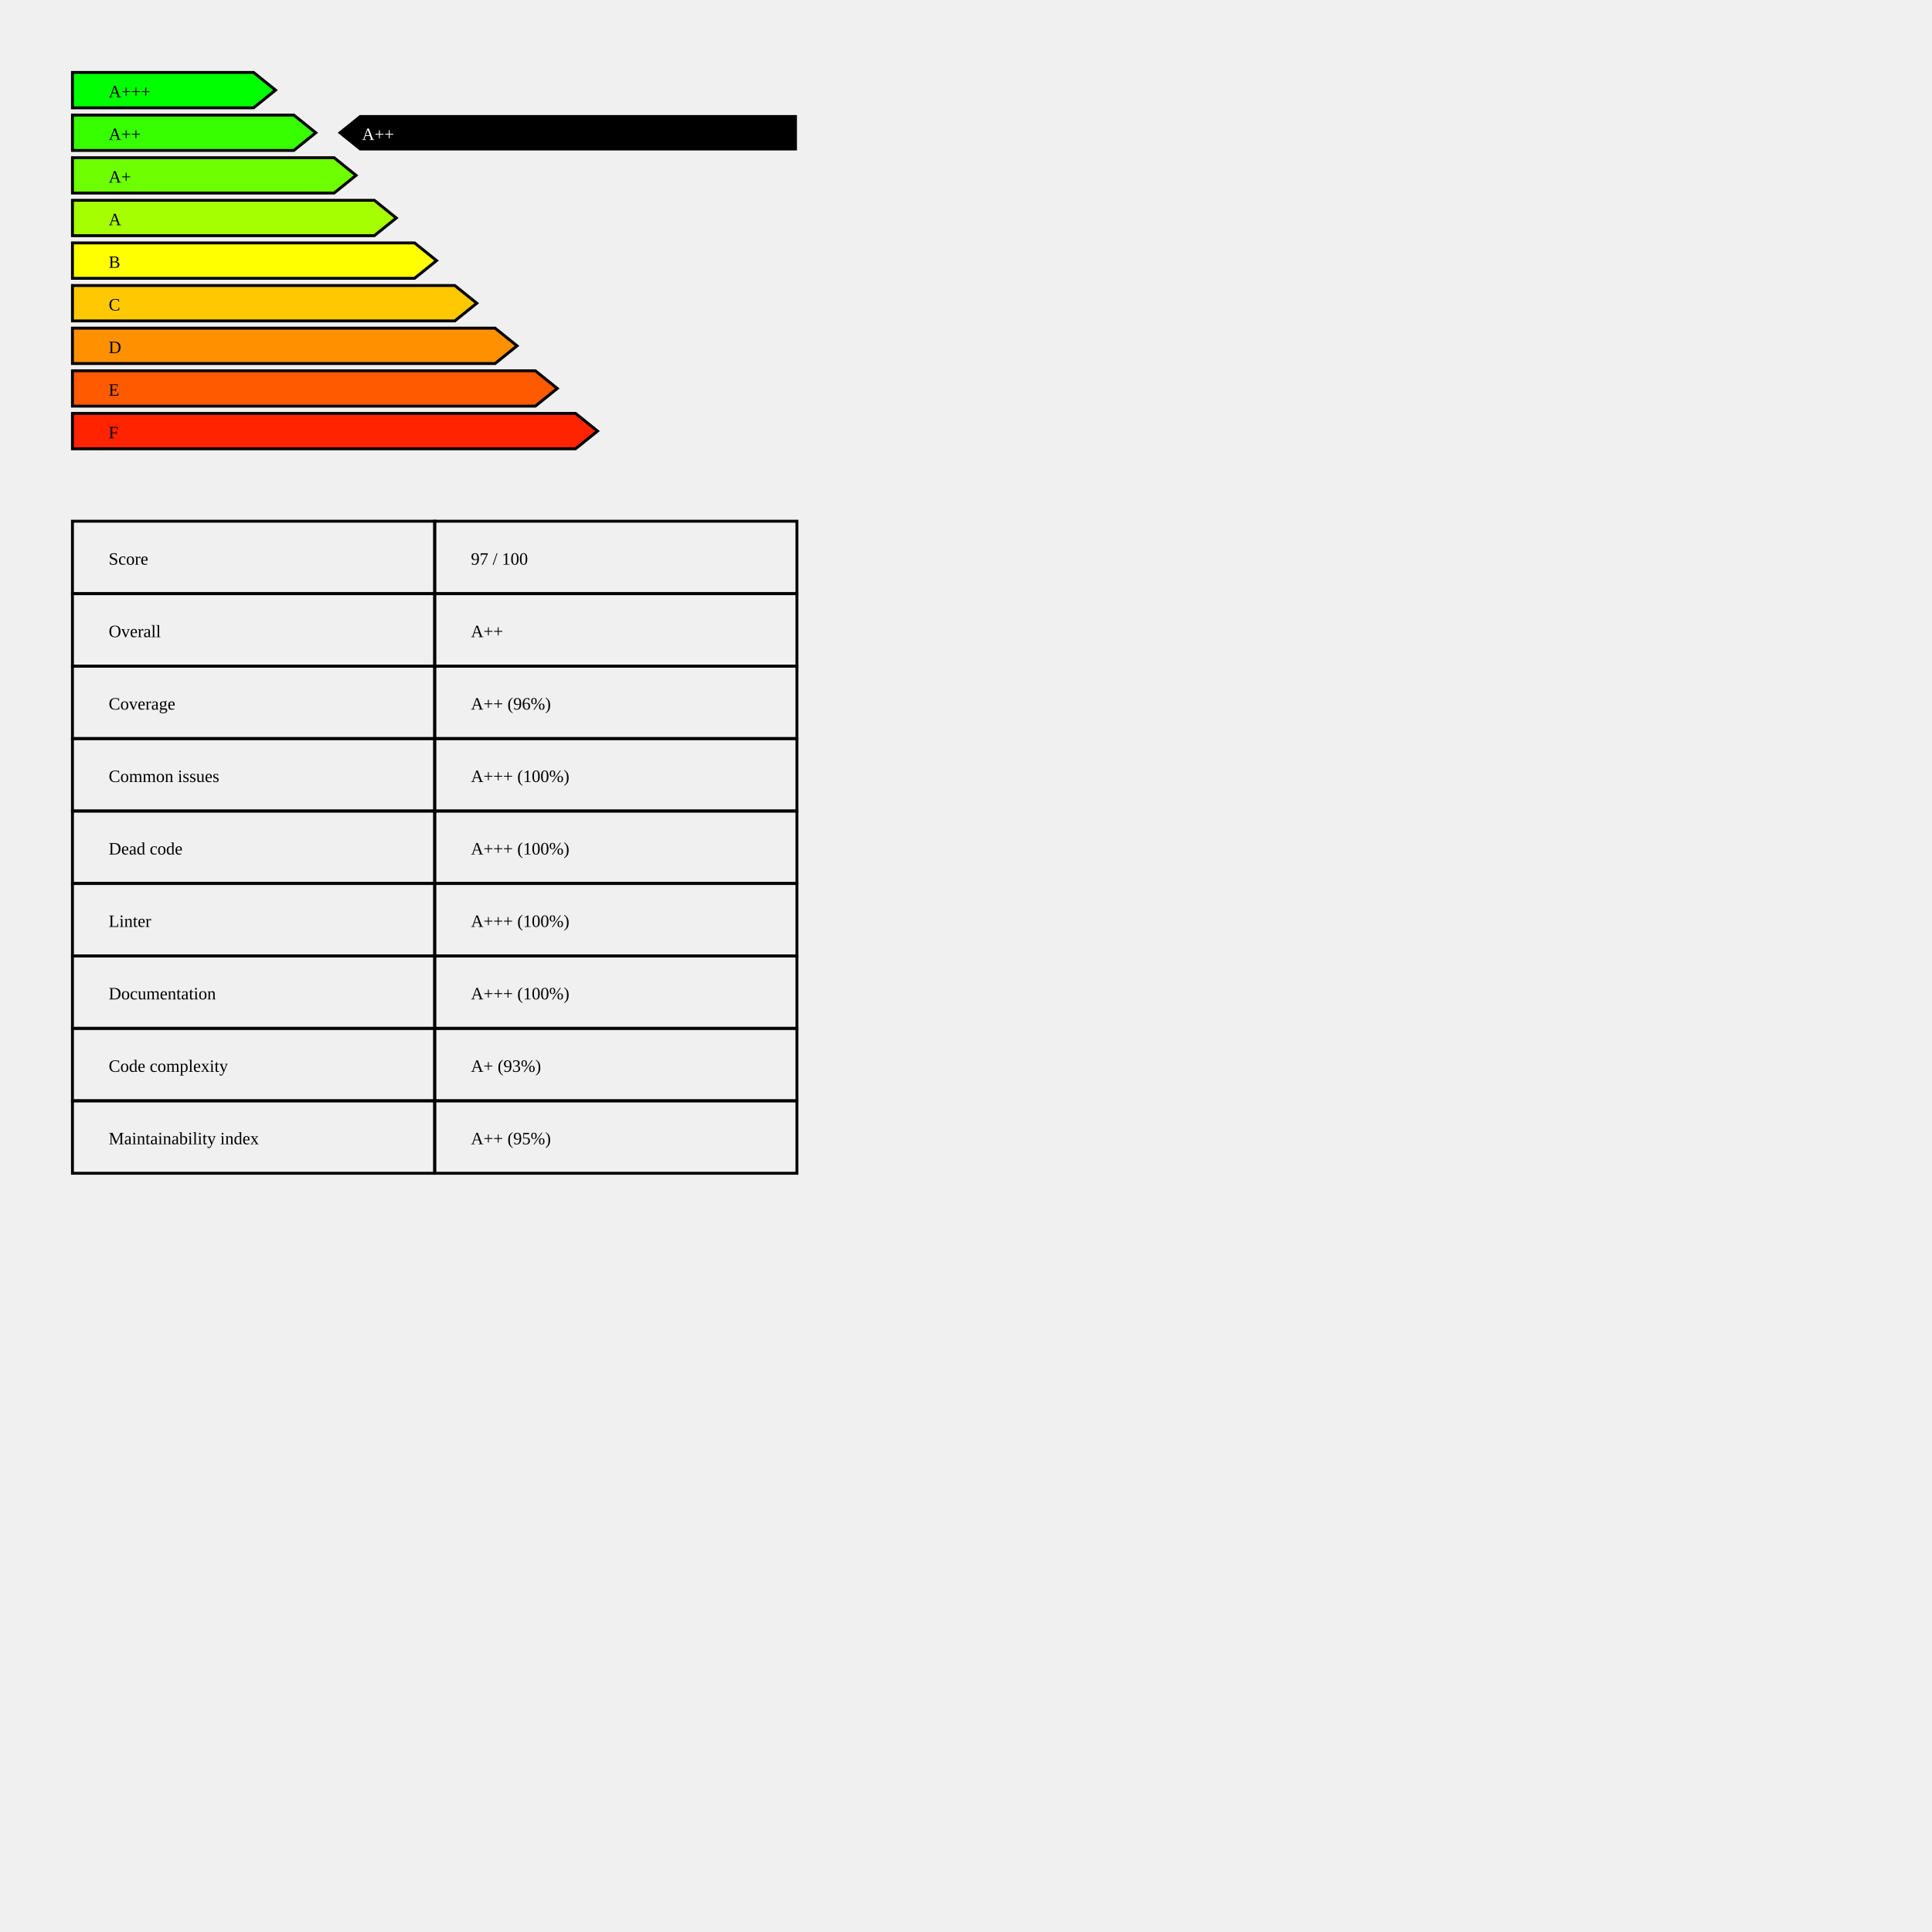
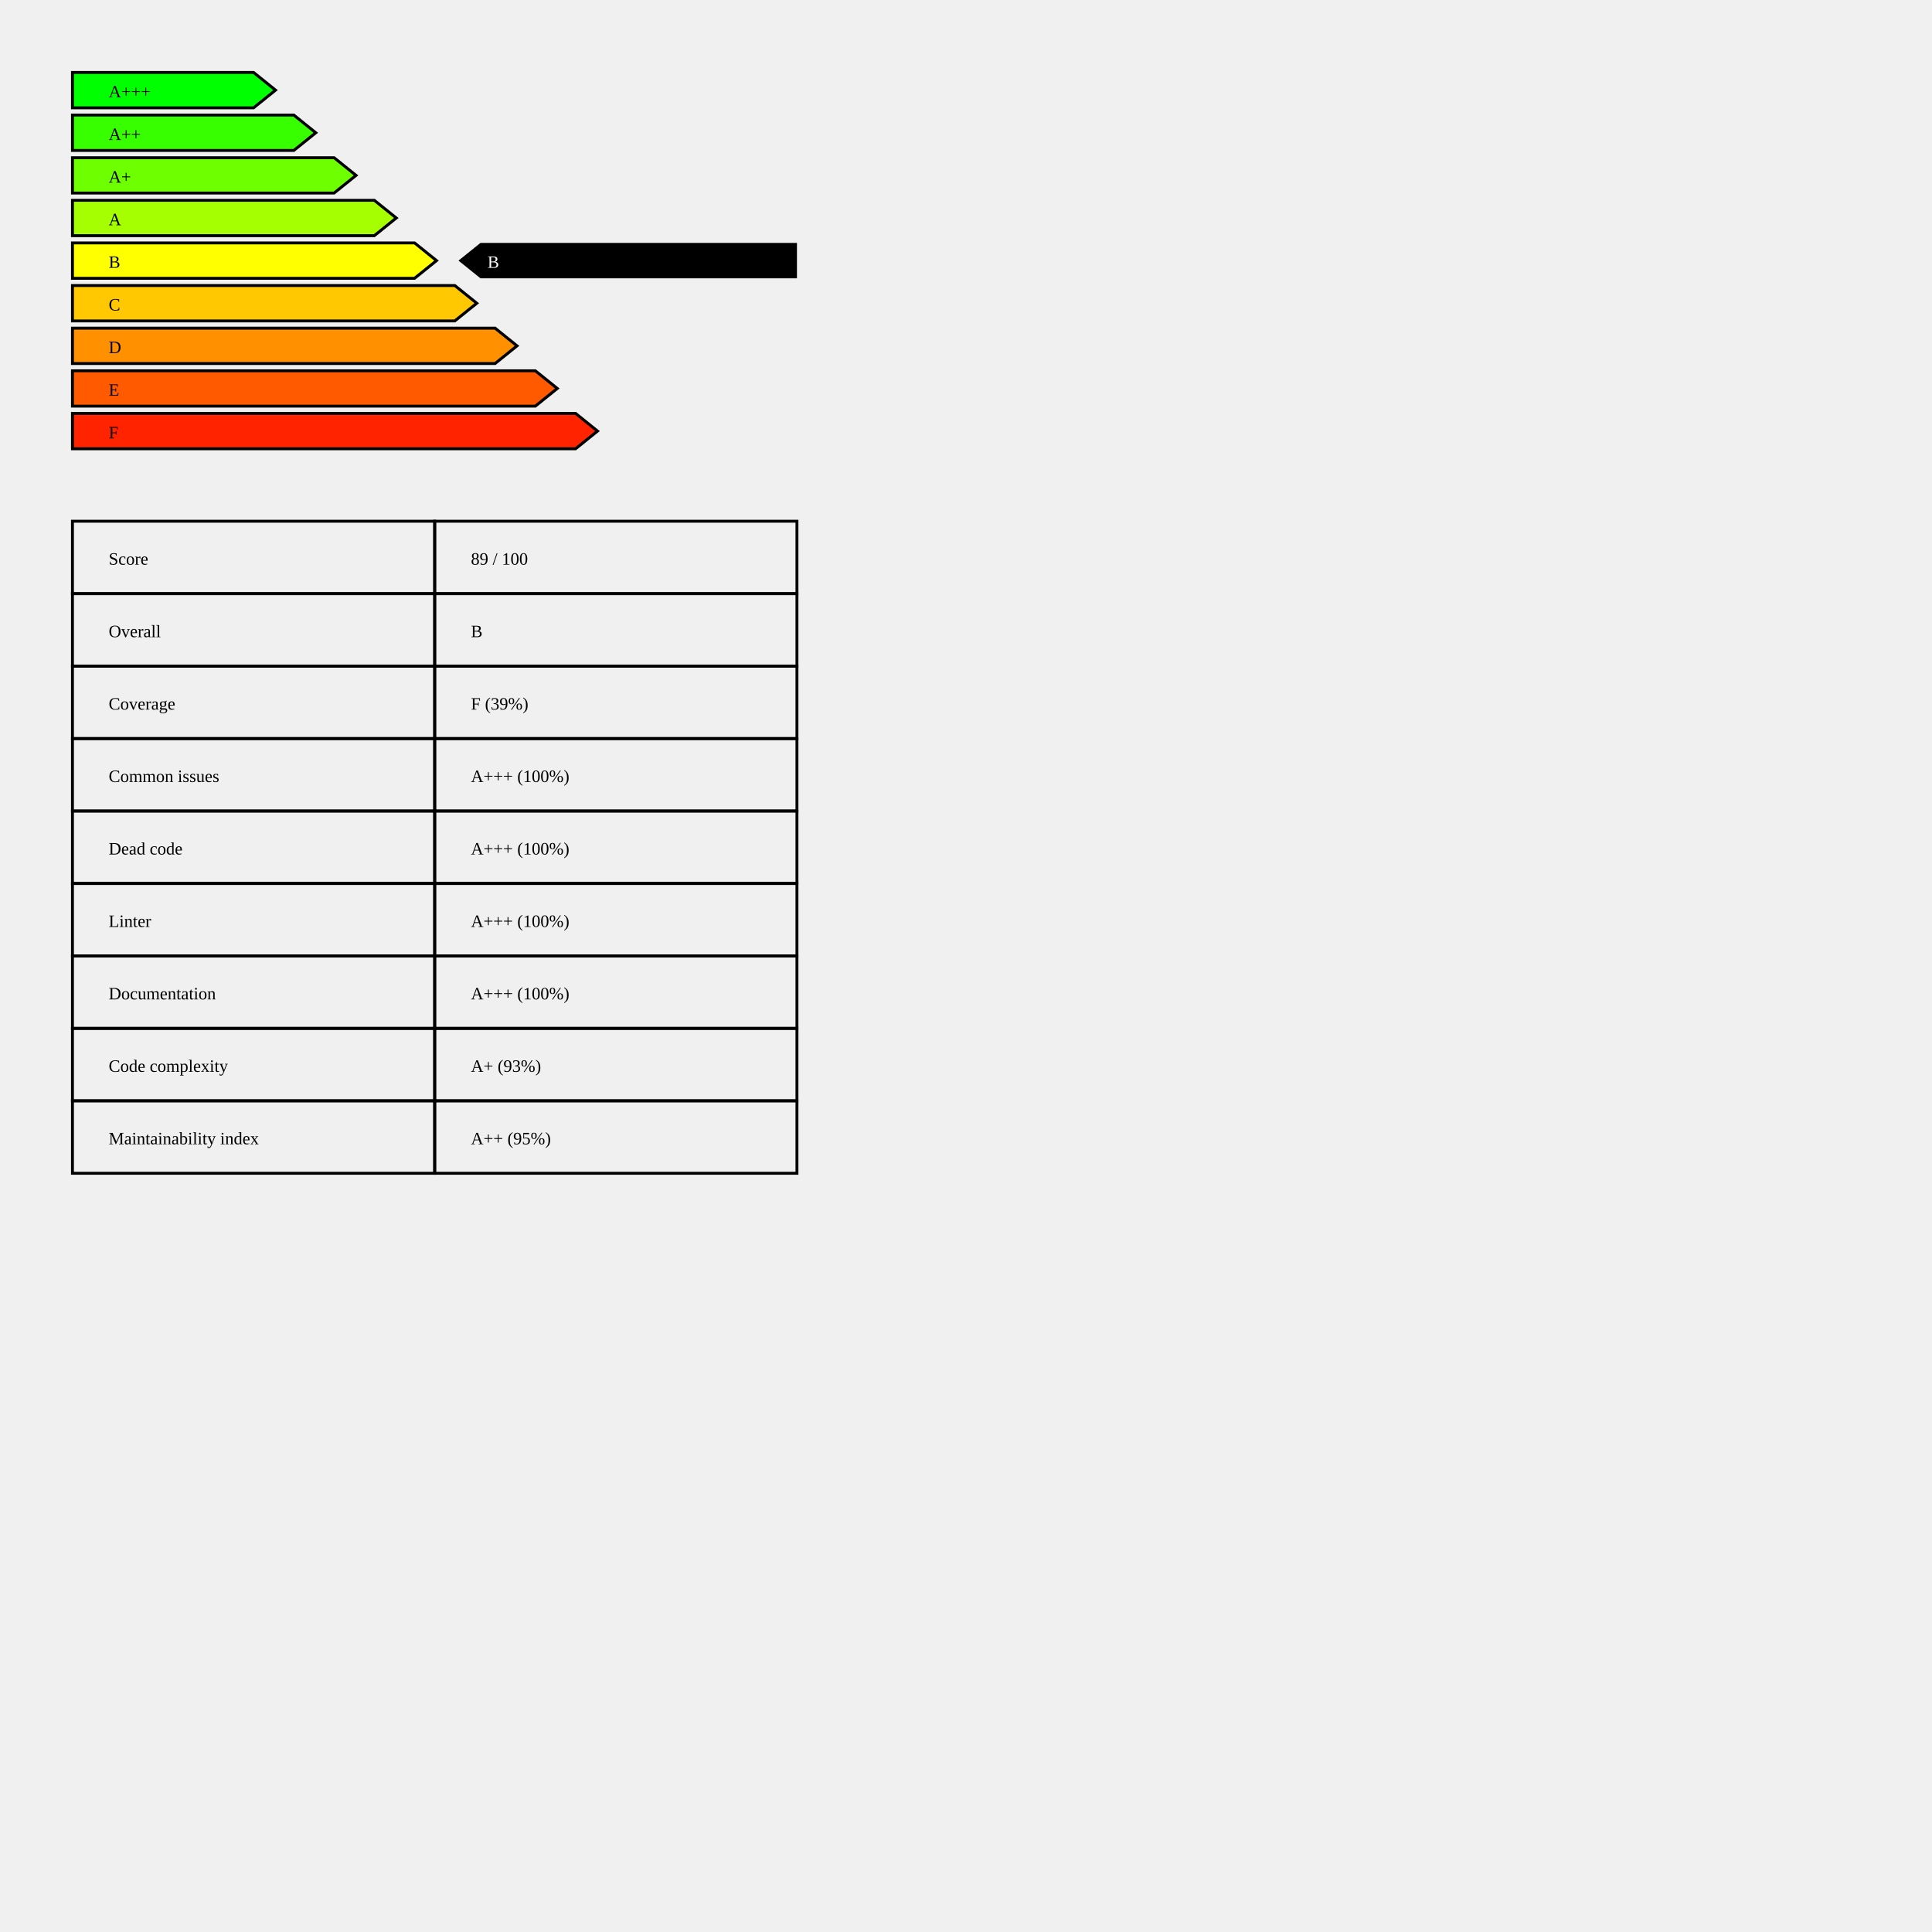
<svg xmlns="http://www.w3.org/2000/svg" baseProfile="full" height="1000pt" version="1.1" width="1000pt">
  <defs />
  <polygon points="50,50.0 175.0,50.0 190.152,62.206 175.0,74.412 50,74.412 50,50.0" style="fill:rgb(0 255 0);stroke:black;stroke-width:2;" />
  <text x="75.0" y="67.206">A+++</text>
  <polygon points="50,79.412 202.778,79.412 217.929,91.618 202.778,103.824 50,103.824 50,79.412" style="fill:rgb(55 255 0);stroke:black;stroke-width:2;" />
  <text x="75.0" y="96.618">A++</text>
  <polygon points="50,108.824 230.556,108.824 245.707,121.029 230.556,133.235 50,133.235 50,108.824" style="fill:rgb(110 255 0);stroke:black;stroke-width:2;" />
  <text x="75.0" y="126.029">A+</text>
  <polygon points="50,138.235 258.333,138.235 273.485,150.441 258.333,162.647 50,162.647 50,138.235" style="fill:rgb(165 255 0);stroke:black;stroke-width:2;" />
  <text x="75.0" y="155.441">A</text>
  <polygon points="50,167.647 286.111,167.647 301.263,179.853 286.111,192.059 50,192.059 50,167.647" style="fill:rgb(255 255 0);stroke:black;stroke-width:2;" />
  <text x="75.0" y="184.853">B</text>
  <polygon points="50,197.059 313.889,197.059 329.04,209.265 313.889,221.471 50,221.471 50,197.059" style="fill:rgb(255 200 0);stroke:black;stroke-width:2;" />
  <text x="75.0" y="214.265">C</text>
  <polygon points="50,226.471 341.667,226.471 356.818,238.676 341.667,250.882 50,250.882 50,226.471" style="fill:rgb(255 145 0);stroke:black;stroke-width:2;" />
  <text x="75.0" y="243.676">D</text>
  <polygon points="50,255.882 369.444,255.882 384.596,268.088 369.444,280.294 50,280.294 50,255.882" style="fill:rgb(255 90 0);stroke:black;stroke-width:2;" />
  <text x="75.0" y="273.088">E</text>
  <polygon points="50,285.294 397.222,285.294 412.374,297.5 397.222,309.706 50,309.706 50,285.294" style="fill:rgb(255 35 0);stroke:black;stroke-width:2;" />
  <text x="75.0" y="302.5">F</text>
-   <polygon points="248.232,79.412 233.081,91.618 248.232,103.824 550,103.824 550,79.412" style="fill:black;" />
-   <text fill="white" x="249.798" y="96.618">A++</text>
+   <polygon points="331.566,167.647 316.414,179.853 331.566,192.059 550,192.059 550,167.647" style="fill:black;" />
+   <text fill="white" x="336.465" y="184.853">B</text>
  <text x="75.0" y="389.706">Score</text>
-   <text x="325.0" y="389.706">97 / 100</text>
+   <text x="325.0" y="389.706">89 / 100</text>
  <polygon points="50,359.706 300,359.706 300,409.706 50,409.706 50,359.706" style="fill:none; stroke:black;stroke-width:2;" />
  <polygon points="300,359.706 550,359.706 550,409.706 300,409.706 300,359.706" style="fill:none; stroke:black;stroke-width:2;" />
  <text x="75.0" y="439.706">Overall</text>
-   <text x="325.0" y="439.706">A++</text>
+   <text x="325.0" y="439.706">B</text>
  <polygon points="50,409.706 300,409.706 300,459.706 50,459.706 50,409.706" style="fill:none; stroke:black;stroke-width:2;" />
  <polygon points="300,409.706 550,409.706 550,459.706 300,459.706 300,409.706" style="fill:none; stroke:black;stroke-width:2;" />
  <text x="75.0" y="489.706">Coverage</text>
-   <text x="325.0" y="489.706">A++  (96%)</text>
+   <text x="325.0" y="489.706">F  (39%)</text>
  <polygon points="50,459.706 300,459.706 300,509.706 50,509.706 50,459.706" style="fill:none; stroke:black;stroke-width:2;" />
  <polygon points="300,459.706 550,459.706 550,509.706 300,509.706 300,459.706" style="fill:none; stroke:black;stroke-width:2;" />
  <text x="75.0" y="539.706">Common issues</text>
  <text x="325.0" y="539.706">A+++  (100%)</text>
  <polygon points="50,509.706 300,509.706 300,559.706 50,559.706 50,509.706" style="fill:none; stroke:black;stroke-width:2;" />
  <polygon points="300,509.706 550,509.706 550,559.706 300,559.706 300,509.706" style="fill:none; stroke:black;stroke-width:2;" />
  <text x="75.0" y="589.706">Dead code</text>
  <text x="325.0" y="589.706">A+++  (100%)</text>
  <polygon points="50,559.706 300,559.706 300,609.706 50,609.706 50,559.706" style="fill:none; stroke:black;stroke-width:2;" />
  <polygon points="300,559.706 550,559.706 550,609.706 300,609.706 300,559.706" style="fill:none; stroke:black;stroke-width:2;" />
  <text x="75.0" y="639.706">Linter</text>
  <text x="325.0" y="639.706">A+++  (100%)</text>
  <polygon points="50,609.706 300,609.706 300,659.706 50,659.706 50,609.706" style="fill:none; stroke:black;stroke-width:2;" />
  <polygon points="300,609.706 550,609.706 550,659.706 300,659.706 300,609.706" style="fill:none; stroke:black;stroke-width:2;" />
  <text x="75.0" y="689.706">Documentation</text>
  <text x="325.0" y="689.706">A+++  (100%)</text>
  <polygon points="50,659.706 300,659.706 300,709.706 50,709.706 50,659.706" style="fill:none; stroke:black;stroke-width:2;" />
  <polygon points="300,659.706 550,659.706 550,709.706 300,709.706 300,659.706" style="fill:none; stroke:black;stroke-width:2;" />
  <text x="75.0" y="739.706">Code complexity</text>
  <text x="325.0" y="739.706">A+  (93%)</text>
  <polygon points="50,709.706 300,709.706 300,759.706 50,759.706 50,709.706" style="fill:none; stroke:black;stroke-width:2;" />
  <polygon points="300,709.706 550,709.706 550,759.706 300,759.706 300,709.706" style="fill:none; stroke:black;stroke-width:2;" />
  <text x="75.0" y="789.706">Maintainability index</text>
  <text x="325.0" y="789.706">A++  (95%)</text>
  <polygon points="50,759.706 300,759.706 300,809.706 50,809.706 50,759.706" style="fill:none; stroke:black;stroke-width:2;" />
  <polygon points="300,759.706 550,759.706 550,809.706 300,809.706 300,759.706" style="fill:none; stroke:black;stroke-width:2;" />
</svg>
